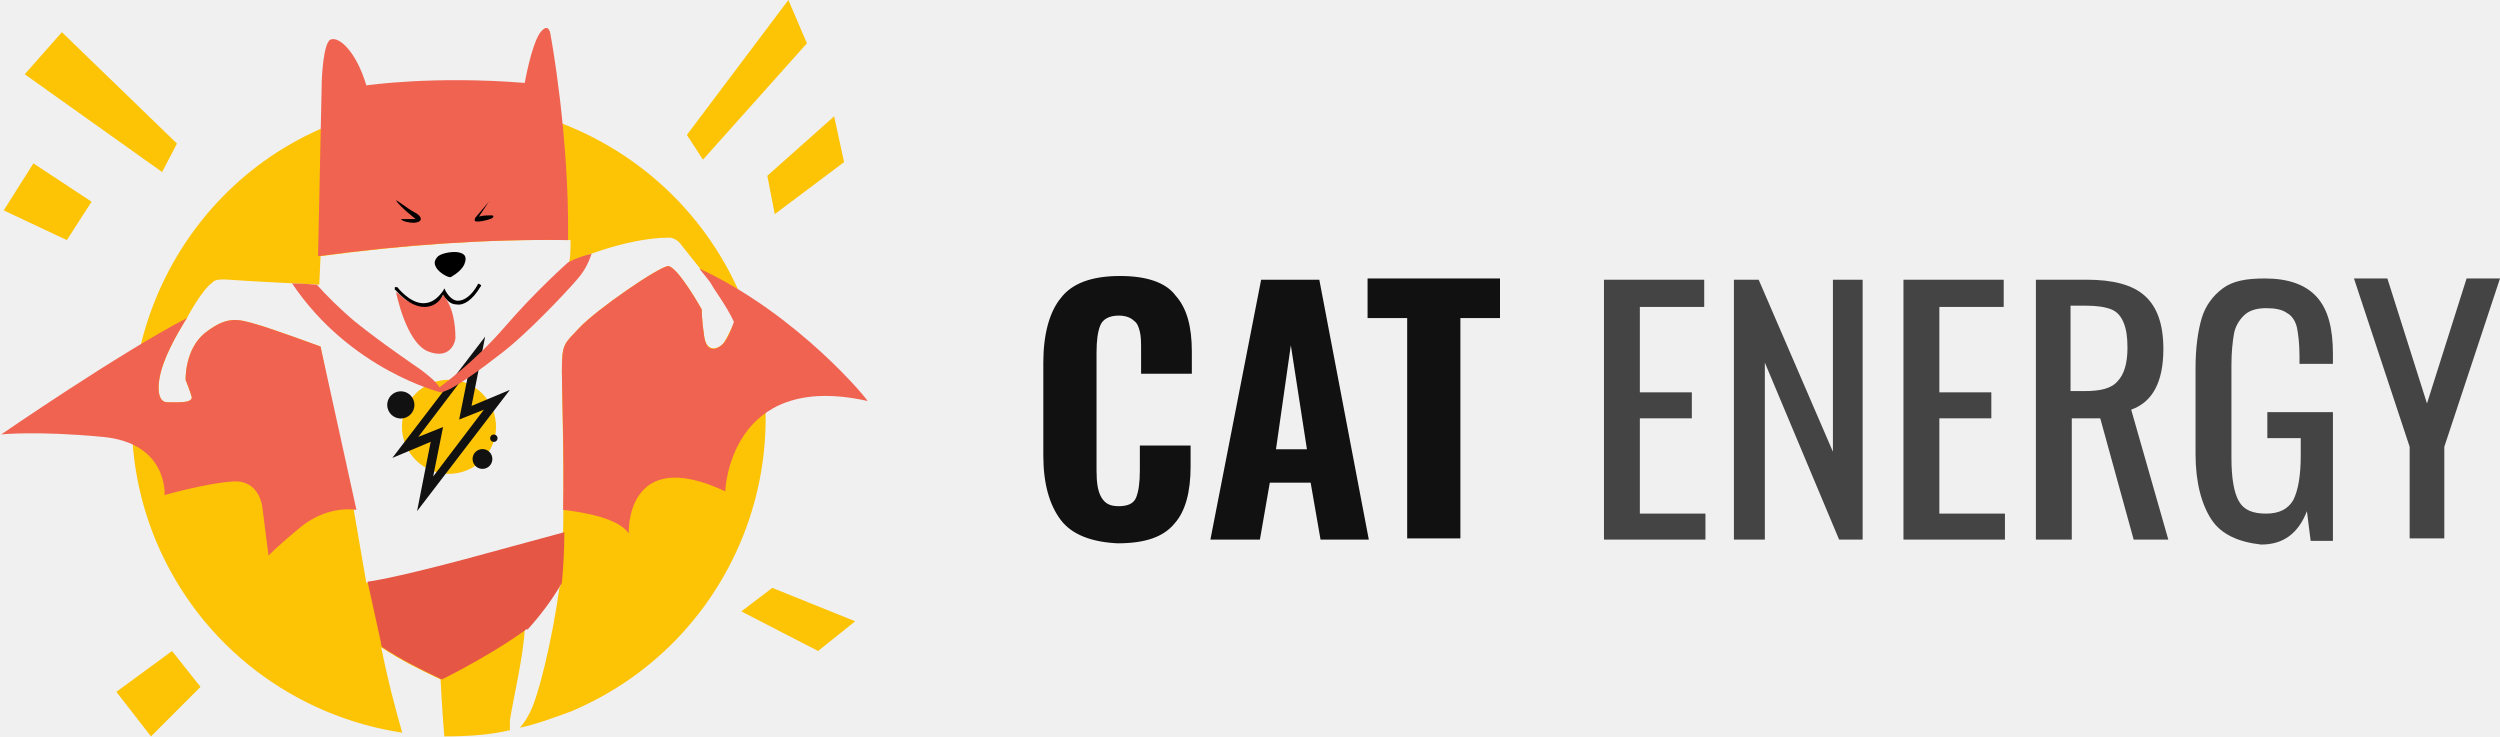
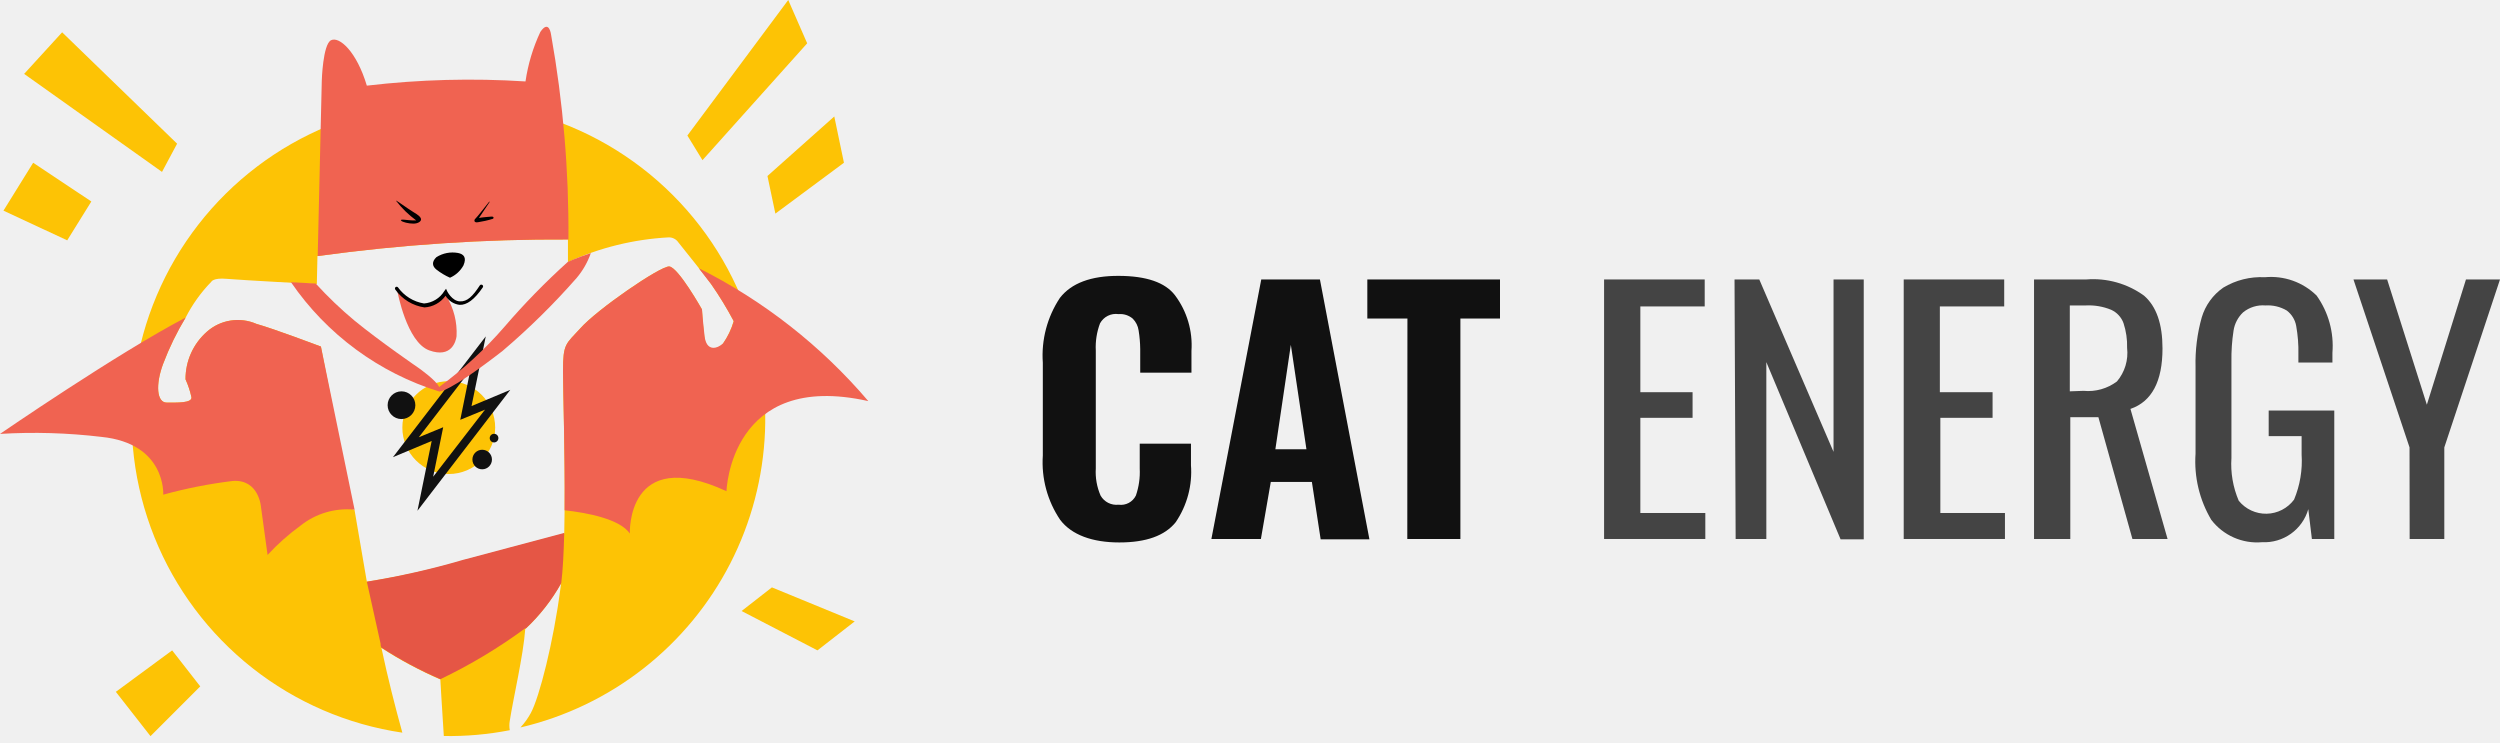
- <svg xmlns="http://www.w3.org/2000/svg" version="1.1" id="Layer_1" x="0" y="0" viewBox="0 0 202 59.5" xml:space="preserve">
-   <style>.st0{fill:#fdc305}.st1{fill:#f06351}.st3{fill:#111}</style>
-   <path class="st0" d="M59.9 24C54.4 11 39.4 4.8 26.4 10.2S7.2 30.7 12.6 43.7c3.6 8.6 11.3 14.2 19.9 15.5-.6-2.1-1.2-4.4-1.7-6.9 1.5 1 3.1 1.8 4.8 2.6 0 0 .1 2.2.3 4.6 1.8 0 3.6-.1 5.3-.5v-.8c.3-1.9 1.1-5.2 1.2-7.4 1.1-1.1 2.1-2.3 2.9-3.7 0 .1 0 .3-.1.4-.6 4.3-1.7 8.8-2.4 10.1-.2.4-.5.9-.8 1.2 1.4-.3 2.7-.8 4.1-1.3C59.2 52 65.3 37 59.9 24zm-1.5 3.8c-.4.4-1.3.7-1.5-.6s-.2-2.2-.2-2.2-1.9-3.4-2.7-3.5c-.7 0-5.8 3.5-7.2 5-1.2 1.3-1.4 1.2-1.4 3.5 0 1.7.2 8.2.1 13.1 0 0-2.2.6-8.1 2.2-6 1.6-7.8 1.8-7.8 1.8l-1-5.8L25.9 28s-3.8-1.4-5.2-1.8c-1.4-.4-2.3-.7-4 .6-1.8 1.3-1.7 3.9-1.7 3.9s.4 1 .5 1.4c0 .5-1.2.4-2 .4s-.9-1.4-.3-3.1c.6-1.7 1.9-3.7 1.9-3.7s1.2-2.3 2.1-2.9c0 0 .1-.3 1.3-.2 1.1.1 7.3.4 7.3.4l.1-2.3c6.7-.9 13.5-1.4 20.2-1.3 0 .6 0 1.2-.1 1.8 0 0 4.4-2 8.1-2 0 0 .4 0 .8.4.3.4 2.4 3 2.7 3.4.2.4 1.2 1.7 1.8 3-.1 0-.6 1.3-1 1.8z" />
-   <path class="st1" d="M56.5 21.7c.5.6.9 1.1 1 1.3.2.4 1.2 1.7 1.8 3 0 0-.4 1.3-.9 1.8s-1.3.7-1.5-.6-.2-2.2-.2-2.2-1.9-3.4-2.7-3.5c-.7 0-5.8 3.5-7.2 5-1.2 1.3-1.4 1.2-1.4 3.5 0 1.5.2 6.6.1 11.2 1.8.2 4.5.7 5.3 1.9 0 0-.3-7.2 7.8-3.4 0 0 .3-9.8 11.5-7.3.1 0-5.6-7-13.6-10.7zm-10.6-2.3c.1-8.5-1.4-16.5-1.4-16.5s-.1-1.3-.9-.2c-.7 1.1-1.2 4-1.2 4-7.4-.6-12.8.2-12.8.2-.8-2.7-2.2-4-2.9-3.7-.6.3-.7 3.3-.7 3.3l-.3 14.2c6.7-.9 13.5-1.4 20.2-1.3z" />
-   <path d="M45.4 47.1c.1-1.1.2-2.5.2-4.1 0 0-2.2.6-8.1 2.2-6 1.6-7.8 1.8-7.8 1.8l1.1 5c0 .1 0 .2.1.3 1.5 1 3.1 1.8 4.8 2.6 4.4-2.2 6.9-4.1 6.9-4.1v.1c1-1.1 2-2.4 2.8-3.8z" fill="#e55645" />
-   <path d="M32 16.2c0-.1 1 .7 1.4.9.4.2.6.4.6.6 0 .2-.3.3-.6.3s-.9-.1-1-.3h1.2c.1.1-1.3-1-1.6-1.5zm7.5.1l-1.1 1.3c0 .1-.2.3.2.3s1.1-.2 1.2-.3c.1-.1.1-.2-.1-.2s-.7 0-1 .1l.8-1.2c.1 0 .1-.1 0 0zm-3.1 6.1s.8-.4 1.1-1c.3-.7 0-.9-.4-1s-1.3 0-1.7.3c-.4.4-.3.7-.1 1 .2.3.8.7 1.1.7z" />
-   <path class="st1" d="M35.9 23.7s-.2.4-.5.6c-.2.2-.6.4-1 .4-.6 0-1.1-.2-1.5-.4-.2-.1-.4-.3-.5-.4-.2-.2-.4-.3-.4-.3s.8 4.1 2.6 4.8c1.8.7 2.2-.8 2.2-1.1 0-.3 0-2.1-.8-3.2.1-.5 0-.3-.1-.4z" />
-   <path d="M34.3 24.8c-1.3 0-2.3-1.4-2.4-1.4v-.2h.2s1 1.3 2.1 1.3c.6 0 1.1-.3 1.6-1l.1-.2.1.2s.4.8 1 .8c.5 0 1.1-.4 1.6-1.3 0-.1.1-.1.2 0 .1 0 .1.1 0 .2-.6 1-1.3 1.5-1.9 1.4-.6 0-.9-.5-1.1-.8-.3.7-.9 1-1.5 1z" />
-   <circle transform="rotate(-22.676 36.253 34.547)" class="st0" cx="36.3" cy="34.5" r="3.8" />
-   <path class="st3" d="M41.2 31.5l-3.1 1.3 1.1-5.6-7.5 9.8 3.1-1.3-1.1 5.6 7.5-9.8zm-7.4 3.8l4.1-5.4-.8 4 2-.8-4.1 5.4.8-4-2 .8z" />
-   <circle transform="rotate(-22.676 32.435 32.742)" class="st3" cx="32.4" cy="32.7" r="1.1" />
-   <circle transform="rotate(-22.676 38.956 37.134)" class="st3" cx="39" cy="37.1" r=".8" />
-   <circle transform="rotate(-22.676 39.92 35.398)" class="st3" cx="39.9" cy="35.4" r=".3" />
-   <path class="st1" d="M45.9 21.2s-2.6 2.3-5.1 5.2-5.3 4.9-5.3 4.9c-.2-.5-1.6-1.5-1.6-1.5s-3.1-2.1-5.2-3.8c-1.2-1-2.4-2.2-3.1-3-.3 0-1.1-.1-2-.1 4.7 7 12 8.8 12 8.8.9-.1 3.3-1.9 5.1-3.3 1.8-1.4 4.8-4.5 6-5.9.6-.7.9-1.4 1.1-2-1.2.3-1.9.7-1.9.7z" />
-   <path class="st0" d="M65.2 3.5l-8.4 9.4-1.3-2L63.7 0zm-2.6 13.8l5.6-4.2-.8-3.7-5.4 4.8zm-2.7 32.1l6.2 3.2 3-2.4-6.7-2.7zM2 6l3-3.4 9.3 9-1.2 2.3zm5.4 10.3l-4.7-3.1L.3 17l5.1 2.4zm6.5 36.3l-4.5 3.3 2.8 3.6 4-4z" />
-   <path class="st1" d="M25.9 28s-3.8-1.4-5.2-1.8c-1.4-.4-2.3-.7-4 .6-1.8 1.3-1.7 3.9-1.7 3.9s.4 1 .5 1.4c0 .5-1.2.4-2 .4s-.9-1.4-.3-3.1c.6-1.7 1.9-3.7 1.9-3.7-5.4 2.8-15 9.4-15 9.4s2.9-.3 8.2.2c5.3.5 5 4.7 5 4.7s3.5-1 5.6-1.1c2.1-.1 2.3 2.1 2.3 2.1l.5 3.9s.5-.6 2.7-2.4c1.9-1.5 3.9-1.4 4.4-1.3L25.9 28z" />
-   <path class="st3" d="M85.7 42c-.9-1.2-1.4-2.9-1.4-5.2v-7.5c0-2.3.5-4.1 1.4-5.2.9-1.2 2.5-1.8 4.8-1.8 2.1 0 3.7.5 4.5 1.6.9 1 1.3 2.5 1.3 4.5v1.8h-4.1v-1.9c0-.6 0-1.1-.1-1.5-.1-.4-.2-.7-.5-.9-.2-.2-.6-.4-1.2-.4-.8 0-1.3.3-1.5.8-.2.5-.3 1.2-.3 2.2V38c0 1 .1 1.7.4 2.2.3.5.7.7 1.4.7s1.2-.2 1.4-.7c.2-.5.3-1.2.3-2.2v-2h4.1v1.7c0 2-.4 3.6-1.3 4.6-.9 1.1-2.4 1.6-4.6 1.6-2.1-.1-3.7-.7-4.6-1.9zm16.2-19.4h4.7l4 21h-3.9l-.8-4.6h-3.3l-.8 4.6h-4l4.1-21zm3.7 13.7l-1.3-8.4-1.2 8.4h2.5zm8.1-10.6h-3.2v-3.2h10.7v3.2H118v17.8h-4.3V25.7z" />
-   <path d="M129.6 22.6h8.1v2.2h-5.2v6.9h4.2v2.1h-4.2v7.7h5.3v2.1h-8.2v-21zm10.5 0h2l6 13.9V22.6h2.4v21h-1.9l-6-14.3v14.3h-2.5v-21zm13.7 0h8.1v2.2h-5.2v6.9h4.2v2.1h-4.2v7.7h5.3v2.1h-8.2v-21zm10.6 0h4.2c2.1 0 3.7.4 4.7 1.3s1.5 2.3 1.5 4.3c0 2.7-.9 4.3-2.6 4.9l3 10.5h-2.8l-2.7-9.8h-2.3v9.8h-2.9v-21zm4 9c1.3 0 2.2-.2 2.7-.8.5-.5.8-1.4.8-2.7 0-.9-.1-1.5-.3-2-.2-.5-.5-.9-1-1.1-.5-.2-1.2-.3-2-.3h-1.3v6.9h1.1zM178.7 42c-.8-1.2-1.3-3-1.3-5.3v-7c0-1.6.2-3 .5-4s.9-1.8 1.7-2.4c.8-.6 1.9-.8 3.4-.8 1.9 0 3.3.5 4.2 1.5.9 1 1.3 2.5 1.3 4.6v.8h-2.7v-.6c0-1-.1-1.8-.2-2.3-.1-.5-.4-1-.8-1.2-.4-.3-1-.4-1.7-.4-.8 0-1.4.2-1.8.6-.4.4-.7.9-.8 1.5-.1.6-.2 1.4-.2 2.5V37c0 1.6.2 2.8.6 3.5.4.7 1.1 1 2.2 1s1.8-.4 2.2-1.1c.4-.8.6-2 .6-3.6v-1.4h-2.7v-2.1h5.3v10.4h-1.8l-.3-2.4c-.7 1.8-1.9 2.7-3.7 2.7-1.8-.2-3.2-.8-4-2zm16-5.9l-4.5-13.6h2.7l3.2 10.1 3.2-10.1h2.7l-4.5 13.6v7.4h-2.8v-7.4z" fill="#444" />
+ <svg xmlns="http://www.w3.org/2000/svg" width="202" height="60" viewBox="0 0 202 60" fill="none">
+   <g clip-path="url(#clip0)">
+     <path d="M59.88 24C58.156 19.869 55.38 16.263 51.828 13.54C48.276 10.817 44.072 9.072 39.636 8.479C35.2 7.887 30.685 8.467 26.543 10.163C22.401 11.859 18.776 14.61 16.028 18.144C13.281 21.677 11.508 25.869 10.885 30.301C10.262 34.733 10.812 39.251 12.479 43.405C14.147 47.558 16.874 51.202 20.388 53.974C23.903 56.745 28.082 58.547 32.51 59.2C31.93 57.11 31.34 54.8 30.82 52.35C32.333 53.331 33.925 54.184 35.58 54.9C35.58 54.9 35.7 57.06 35.86 59.47C37.648 59.501 39.435 59.343 41.19 59C41.145 58.749 41.145 58.491 41.19 58.24C41.48 56.37 42.28 53 42.44 50.83C43.593 49.751 44.572 48.5 45.34 47.12L45.28 47.56C44.73 51.82 43.58 56.37 42.88 57.63C42.653 58.047 42.374 58.434 42.05 58.78C45.67 57.931 49.062 56.305 51.99 54.014C54.919 51.723 57.315 48.823 59.011 45.515C60.707 42.206 61.663 38.568 61.813 34.853C61.963 31.138 61.304 27.435 59.88 24ZM58.41 27.79C57.97 28.22 57.06 28.51 56.91 27.21C56.76 25.91 56.72 25 56.72 25C56.72 25 54.79 21.57 54.07 21.53C53.35 21.49 48.24 25 46.89 26.53C45.72 27.82 45.49 27.73 45.49 30C45.49 31.71 45.71 38.17 45.59 43.11L37.44 45.28C34.878 46.015 32.273 46.59 29.64 47L28.64 41.17H28.5L25.93 28C25.93 28 22.12 26.56 20.72 26.17C20.063 25.882 19.337 25.789 18.628 25.901C17.919 26.012 17.257 26.324 16.72 26.8C16.172 27.28 15.734 27.872 15.435 28.536C15.137 29.201 14.985 29.922 14.99 30.65C15.201 31.115 15.362 31.601 15.47 32.1C15.52 32.58 14.27 32.53 13.47 32.53C12.67 32.53 12.55 31.09 13.18 29.4C13.672 28.101 14.281 26.849 15 25.66C15.541 24.598 16.239 23.624 17.07 22.77C17.07 22.77 17.21 22.43 18.32 22.53C19.43 22.63 25.6 22.96 25.6 22.96L25.65 20.69C32.356 19.764 39.12 19.316 45.89 19.35C45.89 19.96 45.89 20.57 45.89 21.18C48.454 20.01 51.215 19.331 54.03 19.18C54.181 19.176 54.33 19.21 54.464 19.278C54.599 19.346 54.714 19.446 54.8 19.57C55.14 20 57.21 22.57 57.45 22.94C58.122 23.901 58.733 24.903 59.28 25.94C59.093 26.597 58.799 27.218 58.41 27.78V27.79Z" fill="#FDC305" />
+     <path d="M56.46 21.67C56.93 22.27 57.34 22.8 57.46 22.96C58.132 23.921 58.743 24.923 59.29 25.96C59.1 26.595 58.809 27.196 58.43 27.74C57.99 28.17 57.08 28.46 56.93 27.16C56.78 25.86 56.72 25 56.72 25C56.72 25 54.79 21.57 54.07 21.53C53.35 21.49 48.24 25 46.89 26.53C45.72 27.82 45.49 27.73 45.49 30C45.49 31.5 45.66 36.65 45.62 41.23C47.43 41.43 50.09 41.93 50.89 43.11C50.89 43.11 50.6 35.93 58.7 39.69C58.7 39.69 58.98 29.9 70.16 32.41C66.359 27.948 61.7 24.296 56.46 21.67Z" fill="#F06351" />
+     <path d="M45.93 19.35C45.971 13.809 45.502 8.275 44.53 2.82C44.53 2.82 44.38 1.52 43.66 2.58C43.066 3.847 42.662 5.195 42.46 6.58C38.185 6.306 33.894 6.42 29.64 6.92C28.82 4.17 27.42 2.92 26.75 3.25C26.08 3.58 26 6.53 26 6.53L25.67 20.69C32.383 19.763 39.154 19.315 45.93 19.35Z" fill="#F06351" />
+     <path d="M45.35 47.12C45.48 46.05 45.55 44.63 45.59 43.06L37.44 45.23C34.88 45.982 32.274 46.573 29.64 47L30.75 52C30.75 52.11 30.75 52.22 30.82 52.33C32.333 53.311 33.925 54.164 35.58 54.88C37.999 53.724 40.302 52.341 42.46 50.75V50.81C43.608 49.737 44.583 48.492 45.35 47.12Z" fill="#E55645" />
+     <path d="M32 16.22C31.95 16.12 33 16.9 33.41 17.14C33.82 17.38 34.02 17.56 34.02 17.73C34.02 17.9 33.76 18.07 33.4 18.07C33.04 18.07 32.48 17.95 32.4 17.81C32.32 17.67 33 17.81 33.34 17.81H33.63C33.014 17.36 32.466 16.824 32 16.22Z" fill="black" />
+     <path d="M39.5 16.33C39.5 16.33 38.5 17.61 38.41 17.67C38.32 17.73 38.24 18.01 38.6 17.96C39.013 17.898 39.421 17.805 39.82 17.68C39.93 17.62 39.89 17.48 39.7 17.5C39.51 17.52 39.02 17.55 38.7 17.61L39.55 16.34C39.55 16.34 39.58 16.22 39.5 16.33Z" fill="black" />
+     <path d="M36.36 22.44C36.824 22.236 37.207 21.884 37.45 21.44C37.73 20.78 37.45 20.53 37.01 20.44C36.405 20.33 35.78 20.451 35.26 20.78C34.87 21.15 34.92 21.51 35.26 21.78C35.598 22.045 35.967 22.267 36.36 22.44Z" fill="black" />
+     <path d="M36 23.7C35.885 23.927 35.729 24.13 35.54 24.3C35.255 24.529 34.905 24.662 34.54 24.68C33.989 24.734 33.439 24.577 33 24.24C32.798 24.122 32.619 23.97 32.47 23.79C32.37 23.681 32.247 23.596 32.11 23.54C32.11 23.54 32.86 27.65 34.68 28.31C36.5 28.97 36.84 27.55 36.89 27.17C36.951 26.032 36.665 24.902 36.07 23.93C36.07 23.63 36.05 23.83 36 23.7Z" fill="#F06351" />
+     <path d="M34.3 24.84C33.832 24.773 33.383 24.611 32.979 24.366C32.575 24.12 32.225 23.795 31.95 23.41C31.925 23.383 31.912 23.347 31.912 23.31C31.912 23.273 31.925 23.238 31.95 23.21C31.963 23.197 31.979 23.186 31.996 23.179C32.013 23.172 32.031 23.168 32.05 23.168C32.069 23.168 32.087 23.172 32.104 23.179C32.121 23.186 32.137 23.197 32.15 23.21C32.398 23.557 32.712 23.852 33.074 24.077C33.436 24.302 33.839 24.452 34.26 24.52C34.593 24.495 34.915 24.391 35.2 24.217C35.486 24.044 35.725 23.805 35.9 23.52L36.04 23.33L36.14 23.55C36.14 23.55 36.52 24.31 37.14 24.35C37.76 24.39 38.2 23.93 38.77 23.06C38.791 23.028 38.824 23.006 38.862 22.999C38.899 22.991 38.938 22.999 38.97 23.02C39.002 23.041 39.024 23.074 39.032 23.112C39.039 23.149 39.031 23.188 39.01 23.22C38.343 24.2 37.713 24.67 37.12 24.63C36.891 24.6 36.671 24.518 36.477 24.392C36.283 24.266 36.12 24.098 36 23.9C35.804 24.173 35.55 24.399 35.256 24.562C34.962 24.725 34.636 24.82 34.3 24.84Z" fill="black" />
+     <path d="M36.26 38.3C38.331 38.3 40.01 36.621 40.01 34.55C40.01 32.479 38.331 30.8 36.26 30.8C34.189 30.8 32.51 32.479 32.51 34.55C32.51 36.621 34.189 38.3 36.26 38.3Z" fill="#FDC305" />
+     <path d="M41.23 31.5L38.1 32.81L39.25 27.18L31.75 36.94L34.88 35.63L33.73 41.27L41.23 31.5ZM33.84 35.33L38 29.92L37.19 33.92L39.19 33.1L35 38.52L35.81 34.52L33.84 35.33Z" fill="#111111" />
+     <path d="M32.44 33.86C33.059 33.86 33.56 33.359 33.56 32.74C33.56 32.121 33.059 31.62 32.44 31.62C31.821 31.62 31.32 32.121 31.32 32.74C31.32 33.359 31.821 33.86 32.44 33.86Z" fill="#111111" />
+     <path d="M38.96 37.92C39.396 37.92 39.75 37.566 39.75 37.13C39.75 36.694 39.396 36.34 38.96 36.34C38.524 36.34 38.17 36.694 38.17 37.13C38.17 37.566 38.524 37.92 38.96 37.92Z" fill="#111111" />
+     <path d="M39.92 35.75C40.113 35.75 40.27 35.593 40.27 35.4C40.27 35.207 40.113 35.05 39.92 35.05C39.727 35.05 39.57 35.207 39.57 35.4C39.57 35.593 39.727 35.75 39.92 35.75Z" fill="#111111" />
+     <path d="M45.88 21.16C44.075 22.787 42.375 24.527 40.79 26.37C39.211 28.199 37.43 29.843 35.48 31.27C35.26 30.74 33.85 29.75 33.85 29.75C33.85 29.75 30.71 27.6 28.65 25.91C27.536 24.983 26.487 23.98 25.51 22.91L23.51 22.8C26.397 27.017 30.627 30.133 35.51 31.64C36.37 31.5 38.79 29.77 40.6 28.36C42.741 26.539 44.747 24.564 46.6 22.45C47.098 21.858 47.484 21.18 47.74 20.45C46.6 20.83 45.88 21.16 45.88 21.16Z" fill="#F06351" />
+     <path d="M65.22 3.5L56.76 12.94L55.54 10.95L63.69 0L65.22 3.5Z" fill="#FDC305" />
+     <path d="M62.65 17.26L68.19 13.15L67.41 9.41L62.01 14.22L62.65 17.26Z" fill="#FDC305" />
+     <path d="M59.92 49.37L66.05 52.55L69.06 50.21L62.37 47.46L59.92 49.37Z" fill="#FDC305" />
+     <path d="M1.95 5.97L5.02 2.61L14.31 11.61L13.09 13.89L1.95 5.97Z" fill="#FDC305" />
+     <path d="M7.38 16.28L2.68 13.15L0.28 17.02L5.43 19.42L7.38 16.28Z" fill="#FDC305" />
+     <path d="M13.91 52.55L9.36 55.9L12.16 59.48L16.18 55.46L13.91 52.55Z" fill="#FDC305" />
+     <path d="M25.93 28C25.93 28 22.12 26.56 20.72 26.17C20.063 25.882 19.337 25.789 18.628 25.901C17.919 26.012 17.257 26.324 16.72 26.8C16.172 27.28 15.734 27.872 15.435 28.536C15.137 29.201 14.985 29.922 14.99 30.65C15.201 31.115 15.362 31.601 15.47 32.1C15.52 32.58 14.27 32.53 13.47 32.53C12.67 32.53 12.55 31.09 13.18 29.4C13.671 28.101 14.281 26.849 15 25.66C9.55 28.5 0 35.06 0 35.06C2.732 34.895 5.473 34.976 8.19 35.3C13.44 35.83 13.19 39.97 13.19 39.97C15.037 39.461 16.918 39.09 18.82 38.86C20.94 38.72 21.09 40.98 21.09 40.98L21.62 44.84C22.425 43.969 23.312 43.179 24.27 42.48C25.505 41.492 27.076 41.025 28.65 41.18L25.93 28Z" fill="#F06351" />
+     <path d="M85.66 42C84.63 40.474 84.137 38.648 84.26 36.81V29.31C84.13 27.459 84.615 25.617 85.64 24.07C86.567 22.877 88.15 22.283 90.39 22.29C92.63 22.297 94.147 22.82 94.94 23.86C95.907 25.149 96.379 26.742 96.27 28.35V30.11H92.13V28.2C92.124 27.697 92.081 27.196 92 26.7C91.95 26.341 91.785 26.008 91.53 25.75C91.373 25.615 91.19 25.513 90.992 25.449C90.795 25.386 90.587 25.362 90.38 25.38C90.083 25.336 89.78 25.384 89.511 25.518C89.243 25.652 89.023 25.866 88.88 26.13C88.617 26.832 88.501 27.581 88.54 28.33V37.85C88.494 38.604 88.628 39.358 88.93 40.05C89.074 40.3 89.288 40.502 89.546 40.632C89.803 40.761 90.093 40.813 90.38 40.78C90.662 40.82 90.948 40.77 91.2 40.637C91.451 40.504 91.654 40.295 91.78 40.04C92.022 39.336 92.127 38.593 92.09 37.85V35.85H96.23V37.58C96.352 39.211 95.918 40.836 95 42.19C94.12 43.29 92.6 43.83 90.44 43.83C88.28 43.83 86.59 43.23 85.66 42Z" fill="#111111" />
+     <path d="M101.91 22.58H106.65L110.65 43.58H106.71L106 38.94H102.68L101.88 43.55H97.88L101.91 22.58ZM105.56 36.3L104.3 27.86L103.05 36.3H105.56Z" fill="#111111" />
+     <path d="M113.72 25.74H110.48V22.58H121.2V25.74H118V43.55H113.71L113.72 25.74Z" fill="#111111" />
+     <path d="M129.61 22.58H137.74V24.76H132.54V31.69H136.76V33.76H132.54V41.45H137.79V43.55H129.61V22.58Z" fill="#444444" />
+     <path d="M140.15 22.58H142.15L148.15 36.51V22.58H150.59V43.58H148.72L142.72 29.26V43.55H140.24L140.15 22.58Z" fill="#444444" />
+     <path d="M153.82 22.58H161.94V24.76H156.74V31.69H161V33.76H156.78V41.45H162V43.55H153.82V22.58Z" fill="#444444" />
+     <path d="M164.35 22.58H168.57C170.233 22.446 171.889 22.911 173.24 23.89C174.24 24.76 174.73 26.18 174.73 28.15C174.73 30.817 173.867 32.447 172.14 33.04L175.14 43.55H172.3L169.55 33.71H167.28V43.55H164.35V22.58ZM168.35 31.58C169.313 31.673 170.277 31.402 171.05 30.82C171.364 30.448 171.599 30.016 171.74 29.55C171.881 29.084 171.925 28.594 171.87 28.11C171.89 27.432 171.792 26.755 171.58 26.11C171.494 25.872 171.361 25.654 171.189 25.469C171.018 25.283 170.81 25.134 170.58 25.03C169.931 24.764 169.231 24.644 168.53 24.68H167.24V31.62L168.35 31.58Z" fill="#444444" />
+     <path d="M178.67 42C177.714 40.387 177.271 38.521 177.4 36.65V29.65C177.366 28.299 177.534 26.951 177.9 25.65C178.189 24.672 178.803 23.822 179.64 23.24C180.651 22.631 181.821 22.338 183 22.4C183.762 22.328 184.532 22.422 185.254 22.678C185.976 22.934 186.633 23.344 187.18 23.88C188.139 25.224 188.593 26.864 188.46 28.51V29.29H185.71V28.64C185.729 27.863 185.668 27.085 185.53 26.32C185.439 25.83 185.168 25.391 184.77 25.09C184.251 24.784 183.652 24.641 183.05 24.68C182.397 24.624 181.748 24.825 181.24 25.24C180.825 25.634 180.554 26.154 180.47 26.72C180.343 27.544 180.286 28.377 180.3 29.21V37C180.221 38.184 180.423 39.37 180.89 40.46C181.161 40.795 181.506 41.064 181.897 41.246C182.288 41.428 182.716 41.518 183.147 41.509C183.578 41.501 184.002 41.394 184.386 41.196C184.769 40.999 185.102 40.716 185.36 40.37C185.842 39.217 186.051 37.967 185.97 36.72V35.24H183.31V33.17H188.61V43.55H186.8L186.51 41.14C186.281 41.941 185.788 42.64 185.11 43.125C184.433 43.61 183.612 43.851 182.78 43.81C181.998 43.879 181.211 43.749 180.493 43.433C179.774 43.116 179.147 42.623 178.67 42Z" fill="#444444" />
+     <path d="M194.69 36.15L190.16 22.58H192.88L196.09 32.7L199.25 22.58H202L197.5 36.15V43.55H194.7L194.69 36.15Z" fill="#444444" />
+   </g>
+   <defs>
+     <clipPath id="clip0">
+       <rect width="201.99" height="59.48" fill="white" />
+     </clipPath>
+   </defs>
</svg>
